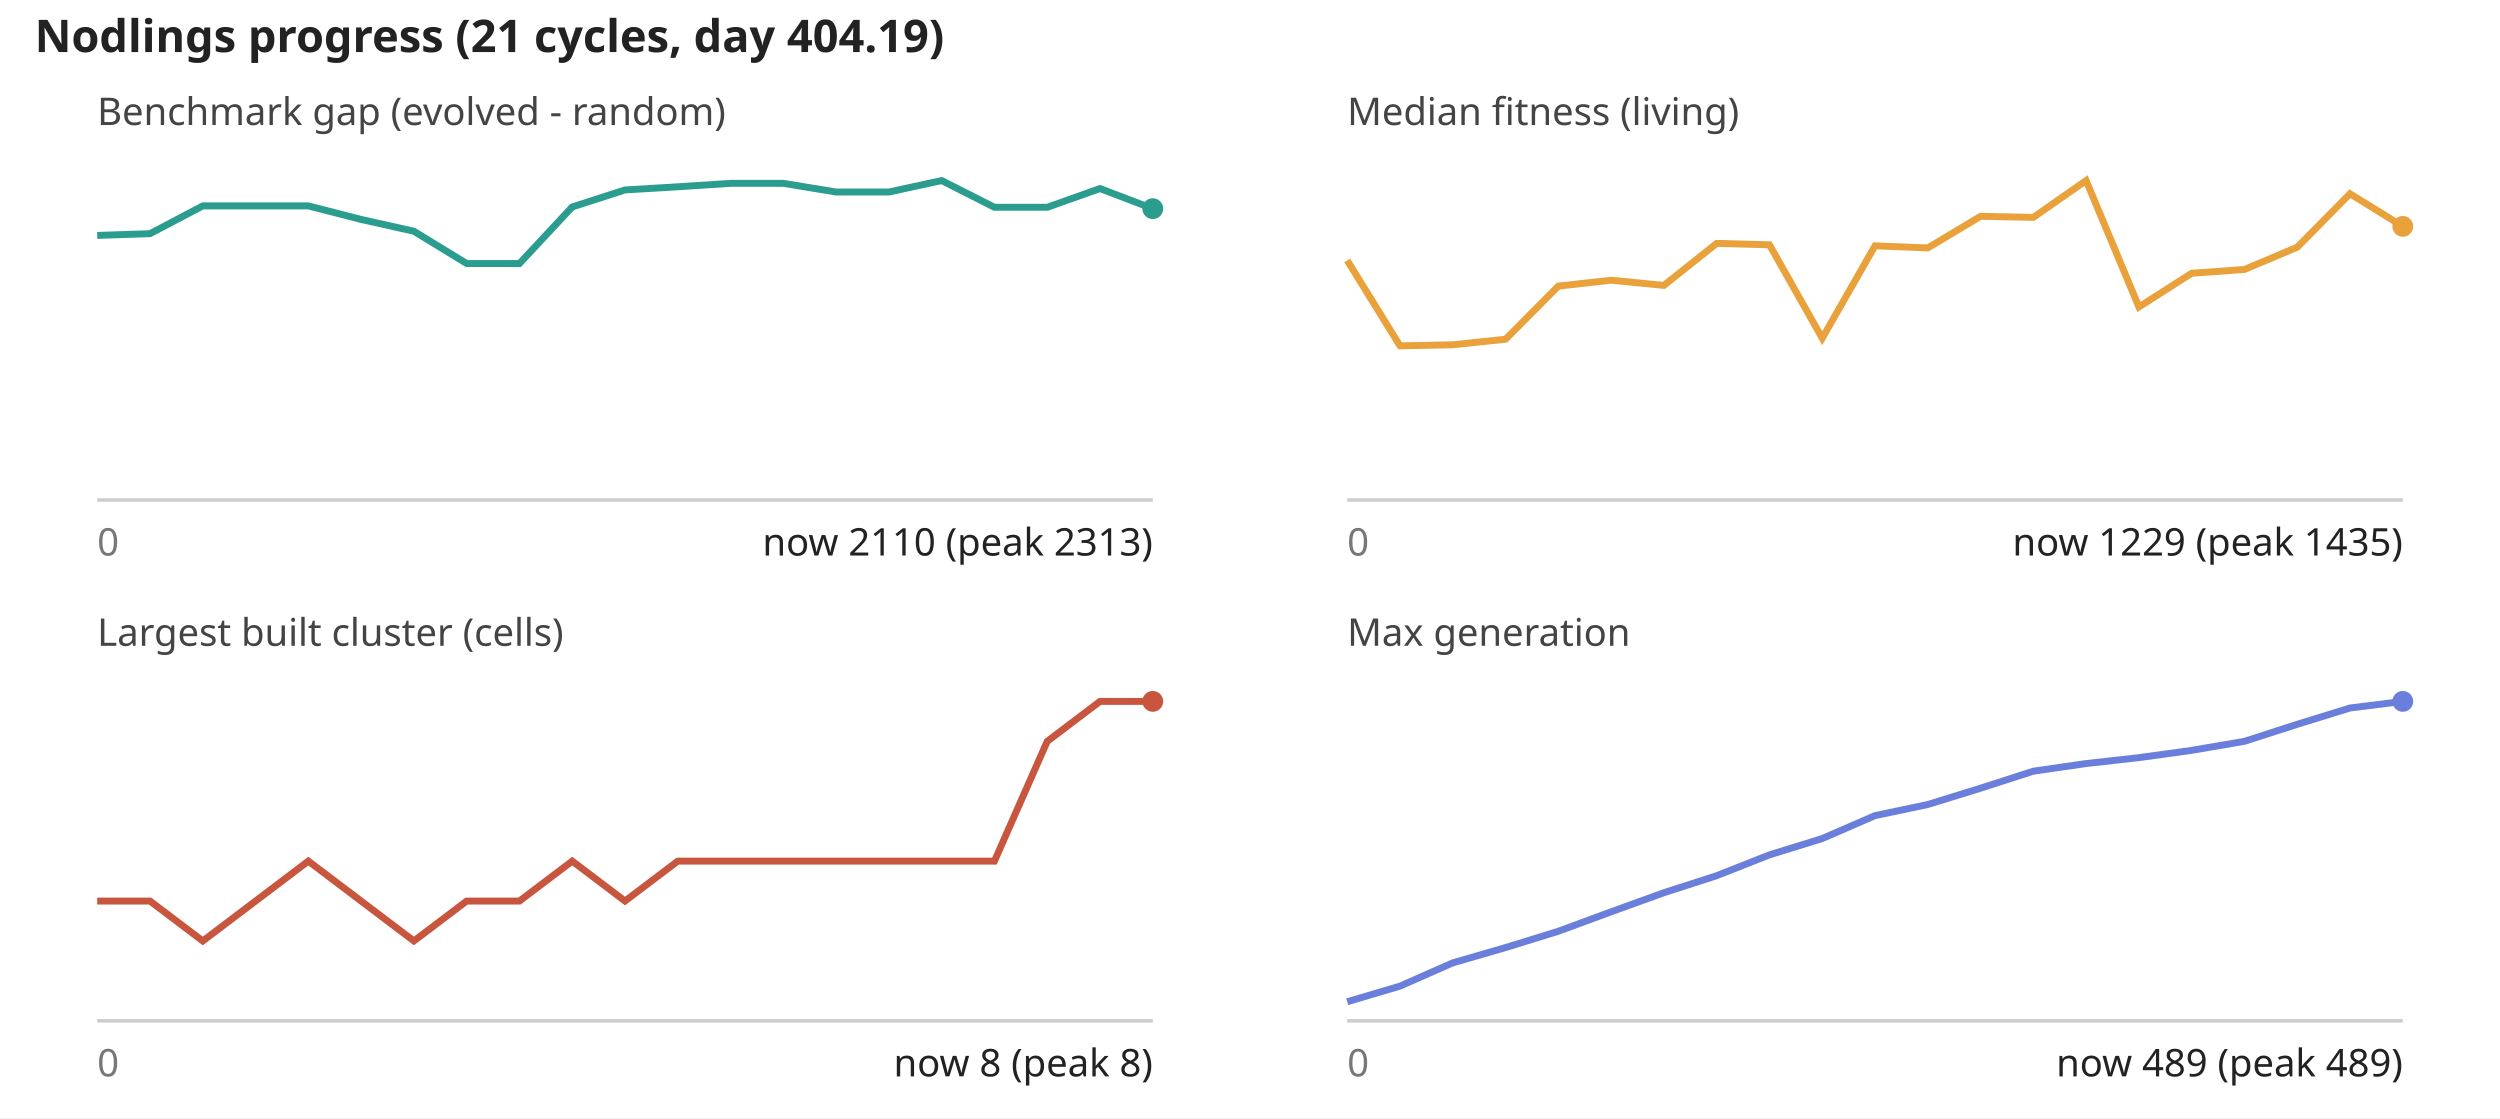
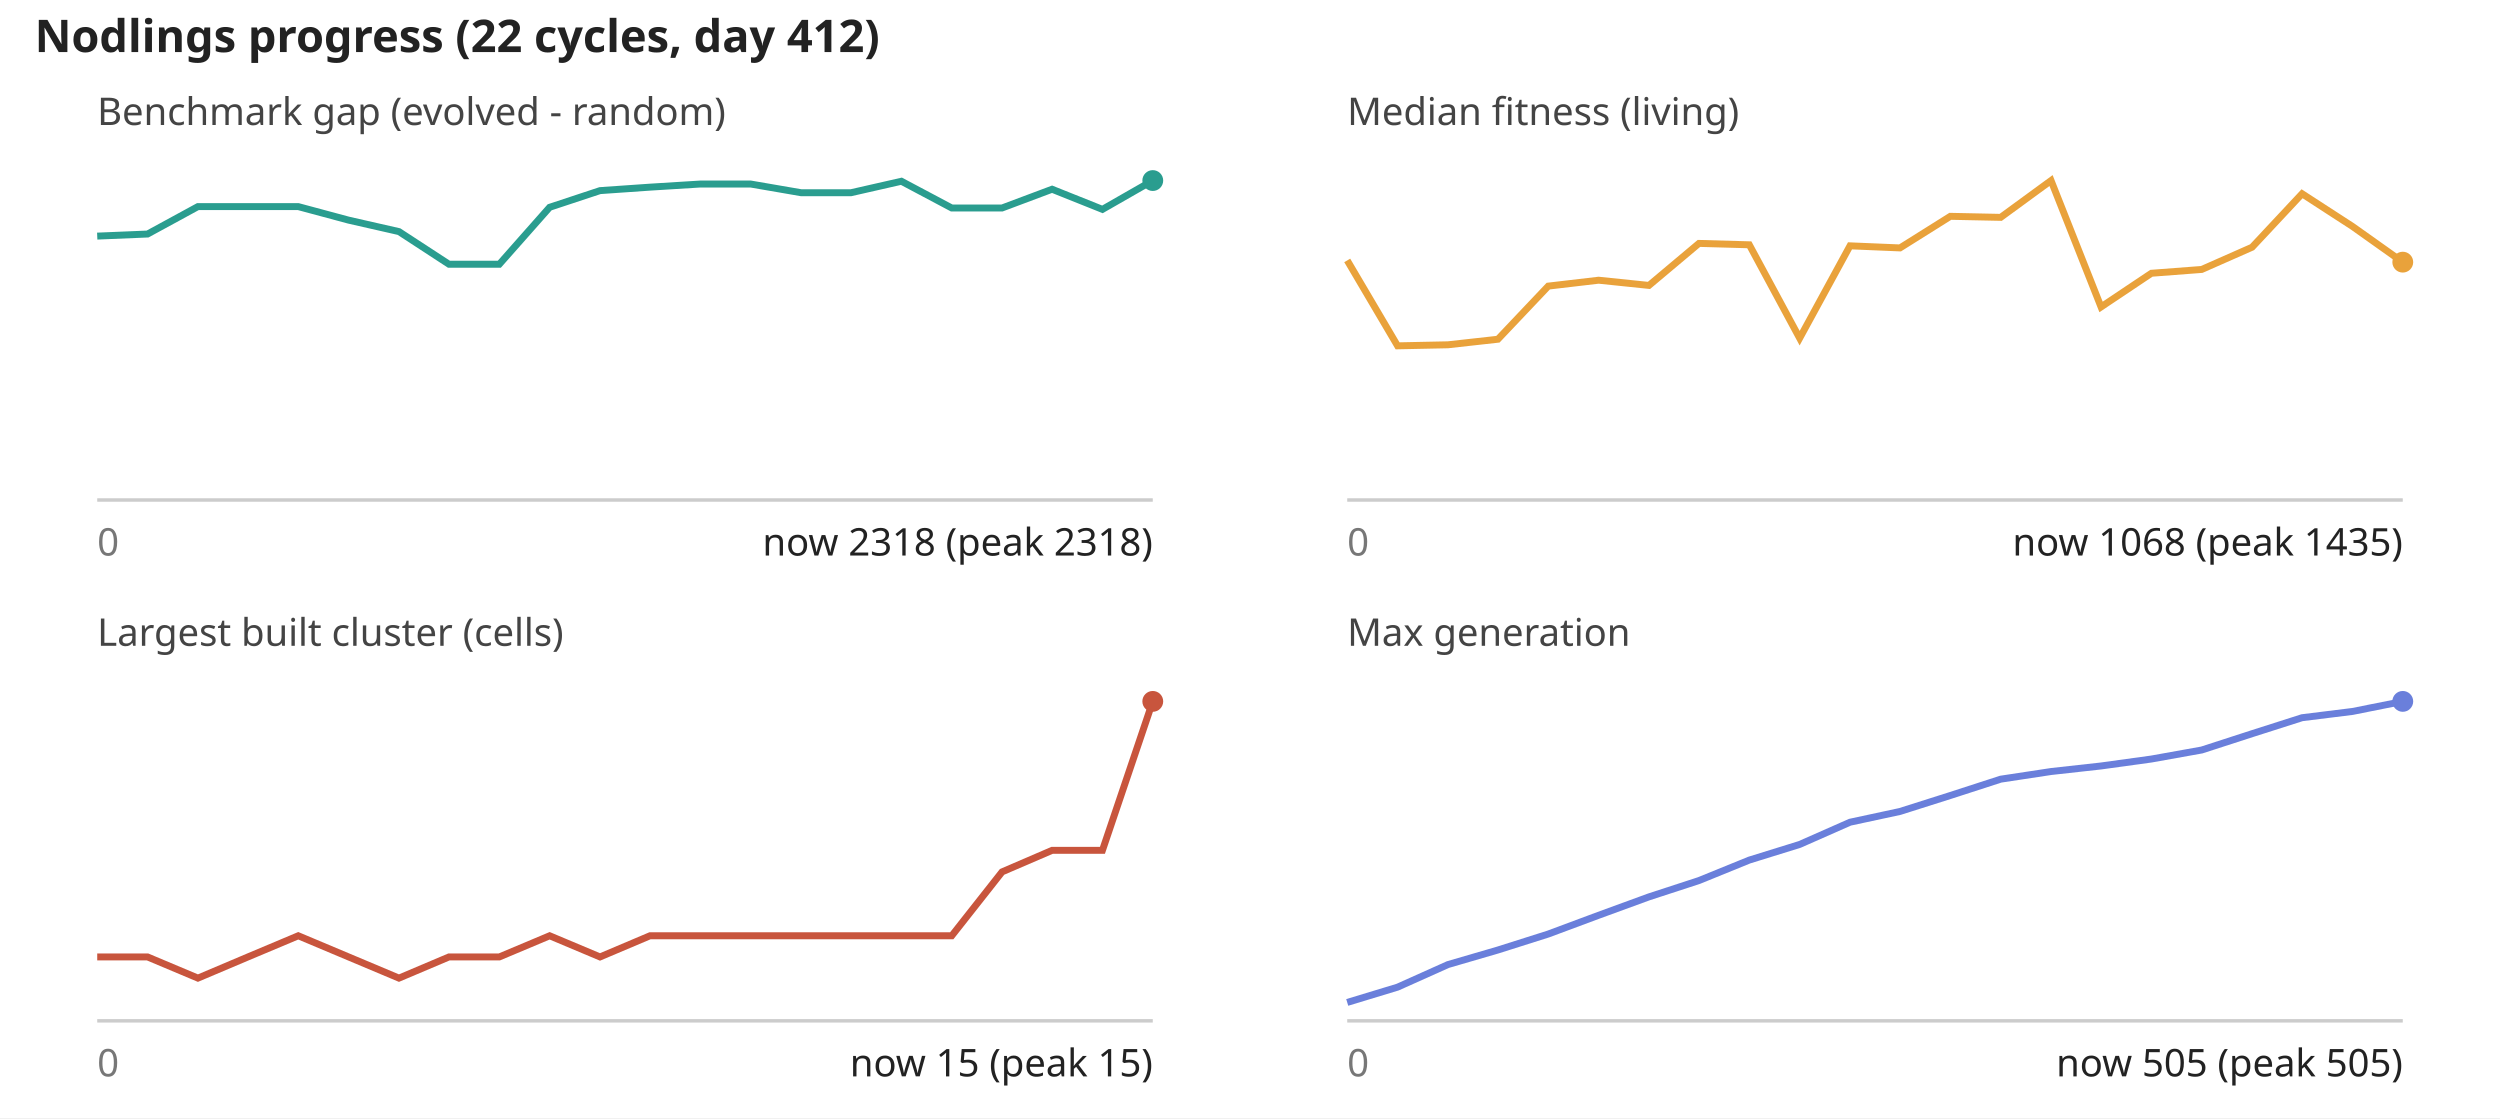
<svg xmlns="http://www.w3.org/2000/svg" viewBox="0 0 720 322" font-family="sans-serif" font-size="11">
  <rect width="100%" height="100%" fill="#fff" />
-   <text x="10" y="15" font-size="13" font-weight="bold" fill="#222">Nodlings progress (21 cycles, day 404.19)</text>
+   <text x="10" y="15" font-size="13" font-weight="bold" fill="#222">Nodlings progress (22 cycles, day 412)</text>
  <text x="28" y="36" fill="#444">Benchmark gap (evolved - random)</text>
  <line x1="28" y1="144" x2="332" y2="144" stroke="#ccc" />
-   <polyline fill="none" stroke="#2a9d8f" stroke-width="2" points="28.0,67.8 43.2,67.3 58.4,59.3 73.6,59.3 88.8,59.3 104.0,63.2 119.2,66.6 134.4,75.9 149.6,75.9 164.8,59.6 180.0,54.7 195.2,53.8 210.4,52.8 225.6,52.8 240.8,55.3 256.0,55.3 271.2,52.0 286.4,59.7 301.6,59.7 316.8,54.3 332.0,60.1" />
-   <circle cx="332.0" cy="60.1" r="3" fill="#2a9d8f" />
+   <polyline fill="none" stroke="#2a9d8f" stroke-width="2" points="28.0,68.0 42.5,67.4 57.0,59.5 71.4,59.5 85.9,59.5 100.4,63.4 114.9,66.7 129.3,76.1 143.8,76.1 158.3,59.7 172.8,54.9 187.2,53.9 201.7,53.0 216.2,53.0 230.7,55.5 245.1,55.5 259.6,52.2 274.1,59.9 288.6,59.9 303.0,54.5 317.5,60.3 332.0,52.0" />
+   <circle cx="332.0" cy="52.0" r="3" fill="#2a9d8f" />
  <text x="28" y="160" fill="#777">0</text>
-   <text x="332" y="160" text-anchor="end" fill="#222">now 2110 (peak 2313)</text>
+   <text x="332" y="160" text-anchor="end" fill="#222">now 2318 (peak 2318)</text>
  <text x="388" y="36" fill="#444">Median fitness (living)</text>
  <line x1="388" y1="144" x2="692" y2="144" stroke="#ccc" />
-   <polyline fill="none" stroke="#e9a23b" stroke-width="2" points="388.0,75.0 403.2,99.6 418.4,99.3 433.6,97.7 448.8,82.4 464.0,80.7 479.2,82.2 494.4,70.1 509.6,70.5 524.8,97.4 540.0,70.8 555.2,71.4 570.4,62.3 585.6,62.6 600.8,52.0 616.0,88.4 631.2,78.7 646.4,77.6 661.6,71.2 676.8,55.8 692.0,65.2" />
-   <circle cx="692.0" cy="65.2" r="3" fill="#e9a23b" />
+   <polyline fill="none" stroke="#e9a23b" stroke-width="2" points="388.0,75.0 402.5,99.6 417.0,99.3 431.4,97.7 445.9,82.4 460.4,80.7 474.9,82.2 489.3,70.1 503.8,70.5 518.3,97.4 532.8,70.8 547.2,71.4 561.7,62.3 576.2,62.6 590.7,52.0 605.1,88.4 619.6,78.7 634.1,77.6 648.6,71.2 663.0,55.8 677.5,65.2 692.0,75.5" />
+   <circle cx="692.0" cy="75.5" r="3" fill="#e9a23b" />
  <text x="388" y="160" fill="#777">0</text>
-   <text x="692" y="160" text-anchor="end" fill="#222">now 1229 (peak 1435)</text>
+   <text x="692" y="160" text-anchor="end" fill="#222">now 1068 (peak 1435)</text>
  <text x="28" y="186" fill="#444">Largest built cluster (cells)</text>
  <line x1="28" y1="294" x2="332" y2="294" stroke="#ccc" />
-   <polyline fill="none" stroke="#c8553d" stroke-width="2" points="28.0,259.5 43.2,259.5 58.4,271.0 73.6,259.5 88.8,248.0 104.0,259.5 119.2,271.0 134.4,259.5 149.6,259.5 164.8,248.0 180.0,259.5 195.2,248.0 210.4,248.0 225.6,248.0 240.8,248.0 256.0,248.0 271.2,248.0 286.4,248.0 301.6,213.5 316.8,202.0 332.0,202.0" />
+   <polyline fill="none" stroke="#c8553d" stroke-width="2" points="28.0,275.6 42.5,275.6 57.0,281.7 71.4,275.6 85.9,269.5 100.4,275.6 114.9,281.7 129.3,275.6 143.8,275.6 158.3,269.5 172.8,275.6 187.2,269.5 201.7,269.5 216.2,269.5 230.7,269.5 245.1,269.5 259.6,269.5 274.1,269.5 288.6,251.1 303.0,244.9 317.5,244.9 332.0,202.0" />
  <circle cx="332.0" cy="202.0" r="3" fill="#c8553d" />
  <text x="28" y="310" fill="#777">0</text>
-   <text x="332" y="310" text-anchor="end" fill="#222">now 8 (peak 8)</text>
+   <text x="332" y="310" text-anchor="end" fill="#222">now 15 (peak 15)</text>
  <text x="388" y="186" fill="#444">Max generation</text>
  <line x1="388" y1="294" x2="692" y2="294" stroke="#ccc" />
-   <polyline fill="none" stroke="#6a7fdb" stroke-width="2" points="388.0,288.5 403.2,284.0 418.4,277.3 433.6,272.9 448.8,268.2 464.0,262.6 479.2,257.1 494.4,252.2 509.6,246.2 524.8,241.5 540.0,234.9 555.2,231.7 570.4,227.0 585.6,222.1 600.8,219.9 616.0,218.2 631.2,216.1 646.4,213.5 661.6,208.6 676.8,203.9 692.0,202.0" />
+   <polyline fill="none" stroke="#6a7fdb" stroke-width="2" points="388.0,288.7 402.5,284.3 417.0,277.8 431.4,273.6 445.9,269.0 460.4,263.6 474.9,258.3 489.3,253.6 503.8,247.7 518.3,243.2 532.8,236.8 547.2,233.7 561.7,229.1 576.2,224.4 590.7,222.2 605.1,220.6 619.6,218.6 634.1,216.0 648.6,211.3 663.0,206.7 677.5,204.9 692.0,202.0" />
  <circle cx="692.0" cy="202.0" r="3" fill="#6a7fdb" />
  <text x="388" y="310" fill="#777">0</text>
-   <text x="692" y="310" text-anchor="end" fill="#222">now 489 (peak 489)</text>
+   <text x="692" y="310" text-anchor="end" fill="#222">now 505 (peak 505)</text>
</svg>
